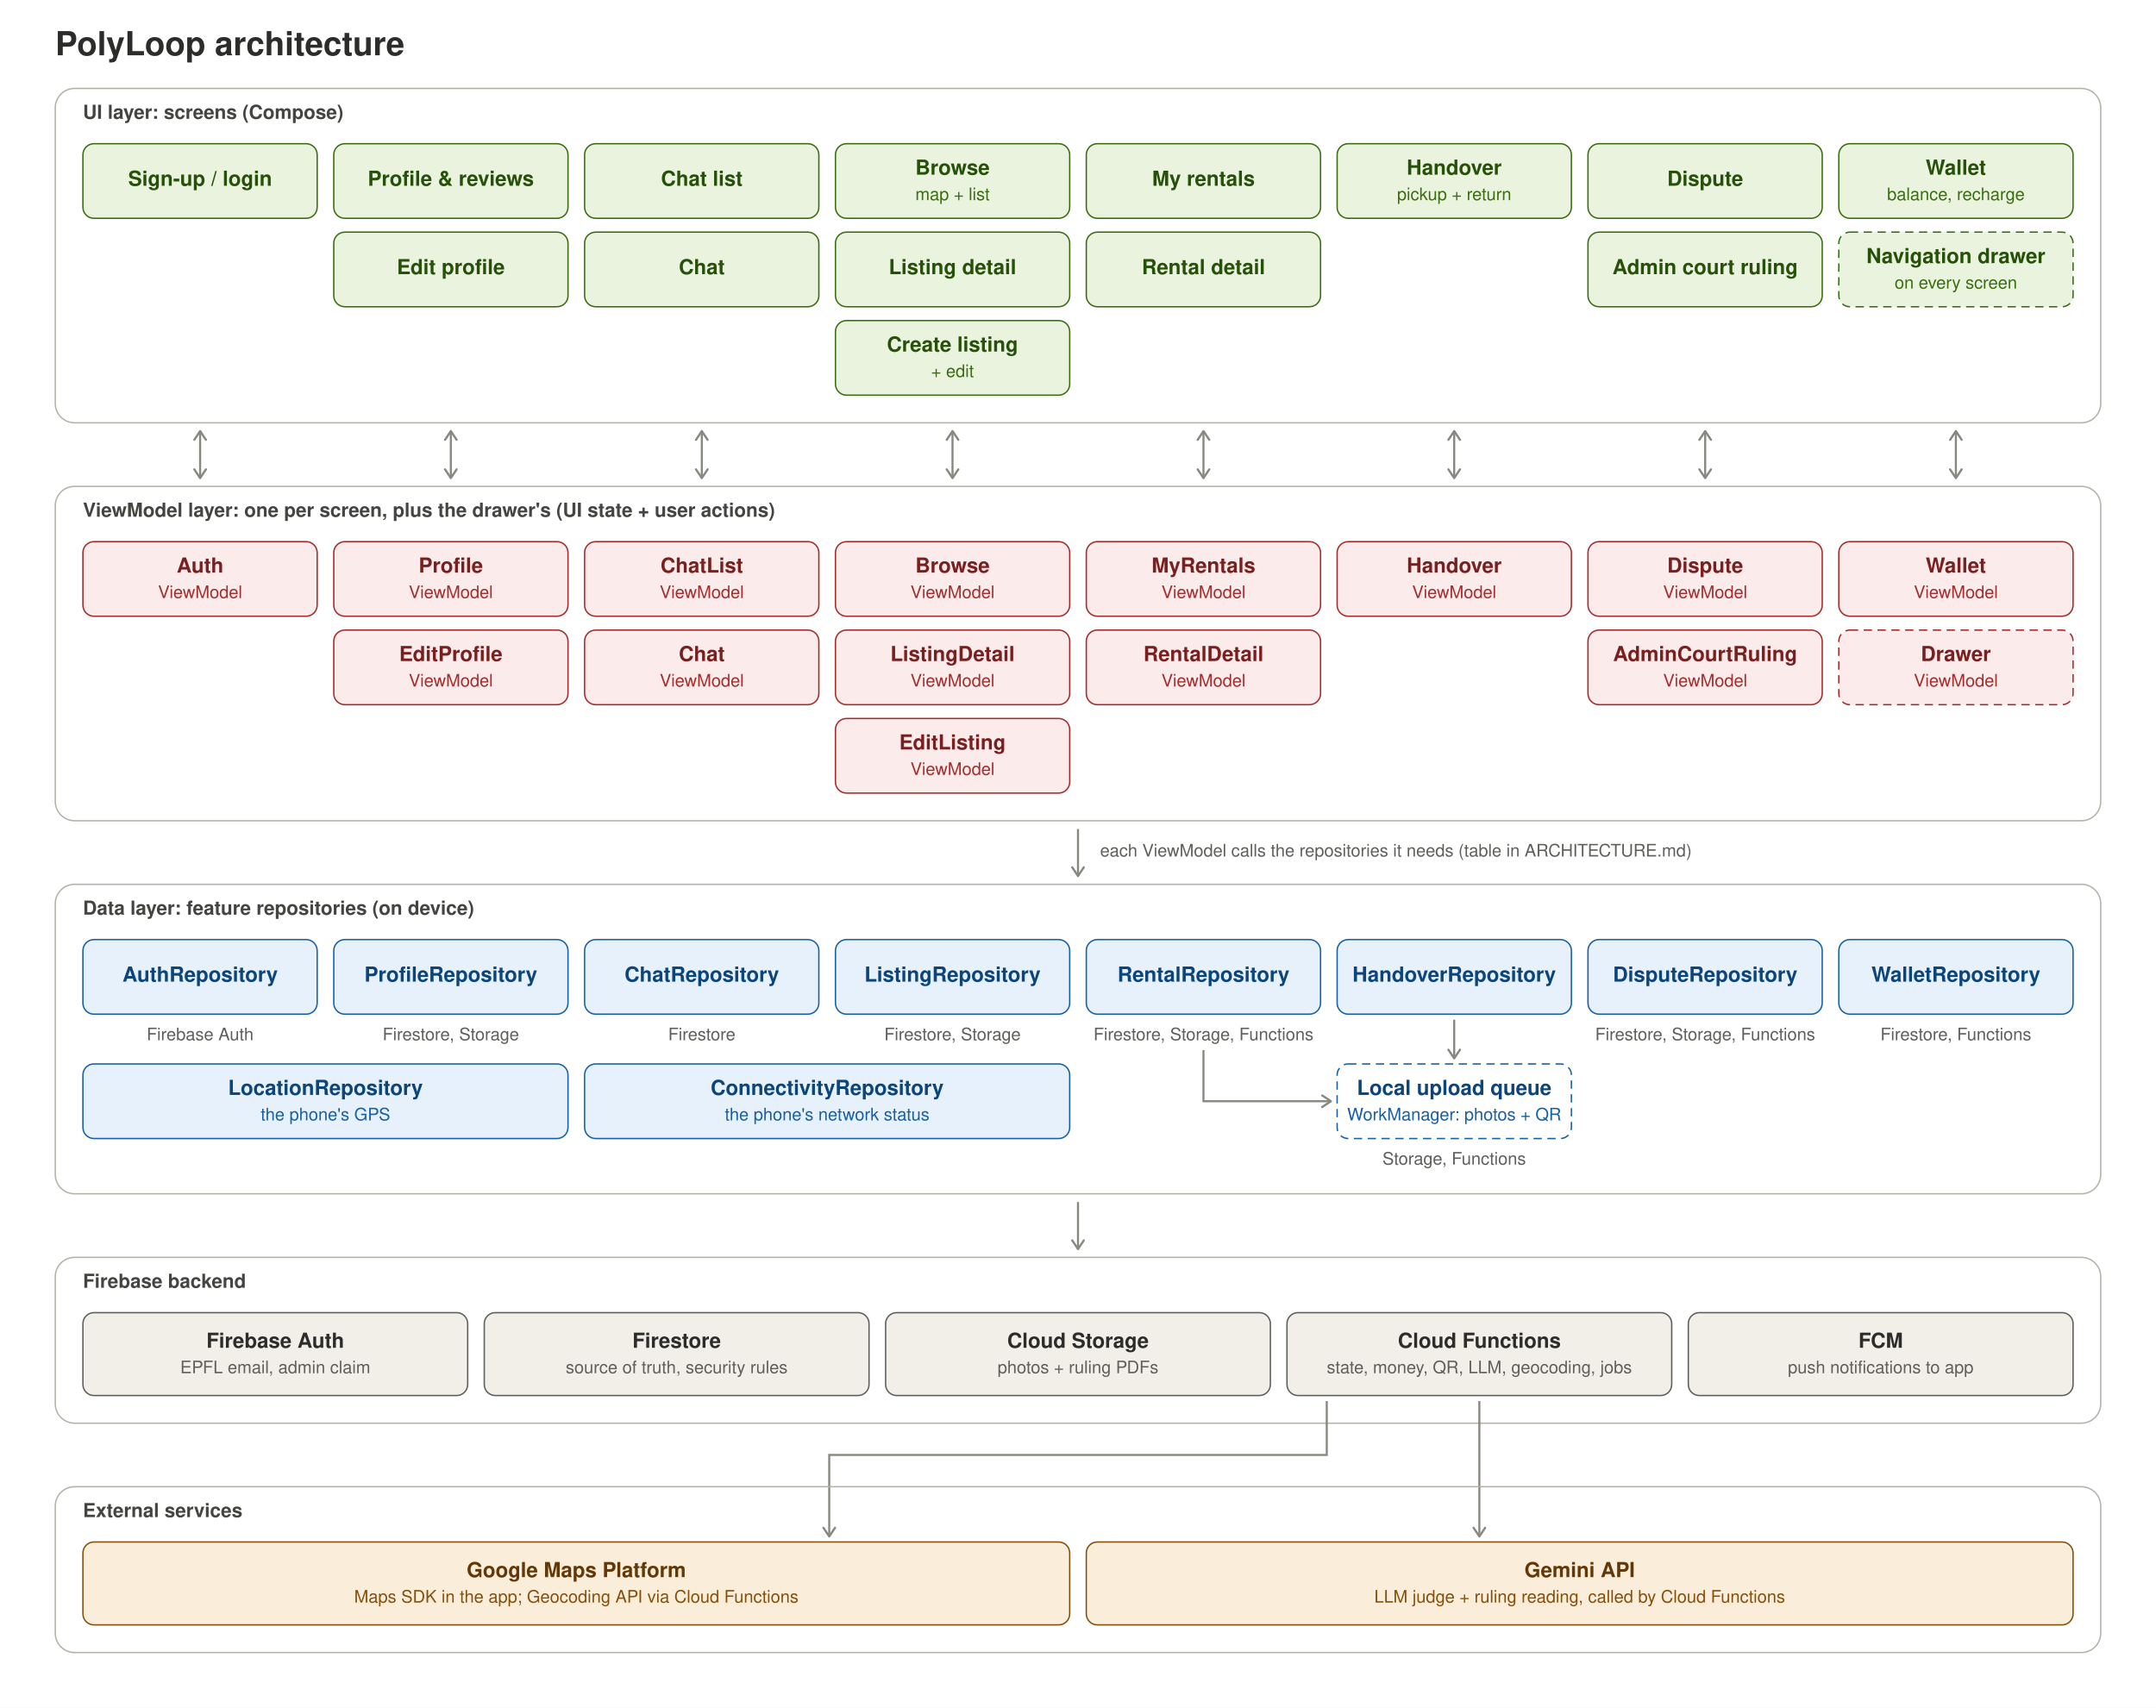
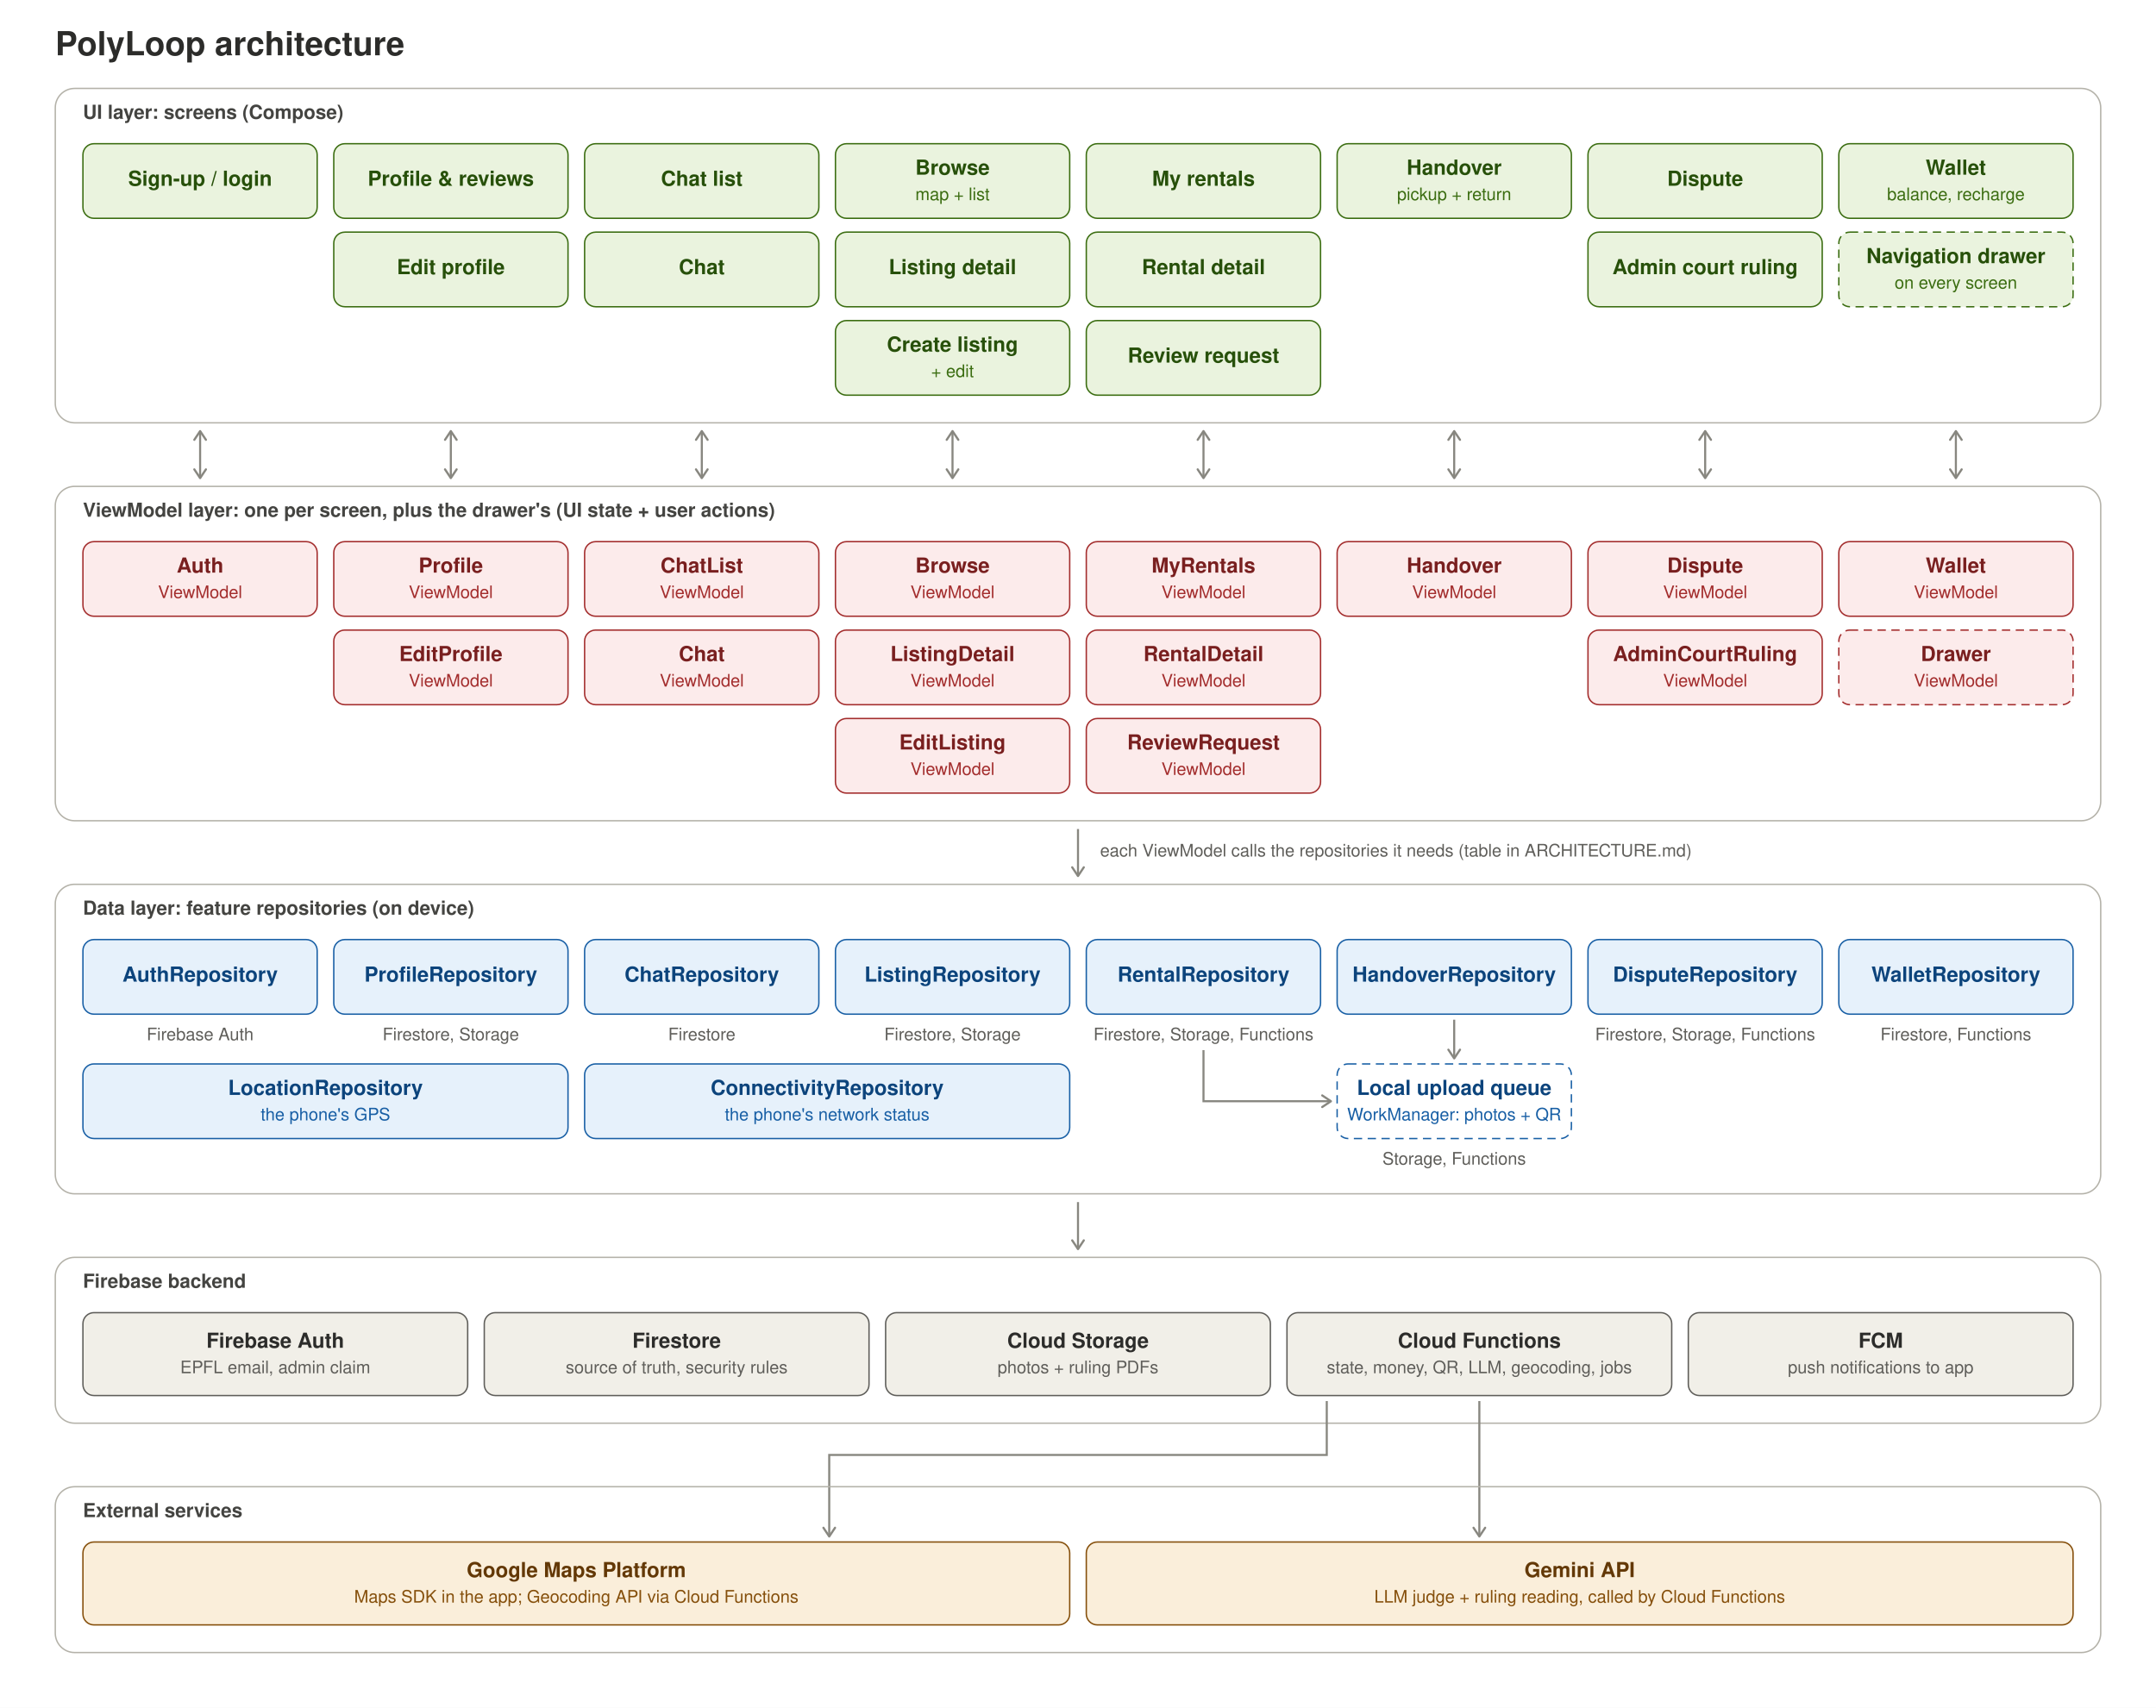
<svg xmlns="http://www.w3.org/2000/svg" width="1560" height="1236" viewBox="0 0 1560 1236">
  <defs>
    <marker id="a" viewBox="0 0 10 10" refX="8" refY="5" markerWidth="7" markerHeight="7" orient="auto-start-reverse">
      <path d="M2 1L8 5L2 9" fill="none" stroke="#888780" stroke-width="1.5" stroke-linecap="round" stroke-linejoin="round" />
    </marker>
  </defs>
  <rect width="1560" height="1236" fill="#FFFFFF" />
  <text x="40" y="40" font-family="Helvetica, Arial, sans-serif" font-size="24" font-weight="bold" fill="#2C2C2A">PolyLoop architecture</text>
  <rect x="40" y="64" width="1480" height="242" rx="14" fill="none" stroke="#B4B2A9" stroke-width="1" />
  <text x="60" y="86" font-family="Helvetica, Arial, sans-serif" font-size="14" font-weight="bold" fill="#444441">UI layer: screens (Compose)</text>
  <rect x="60.0" y="104.0" width="169.5" height="54.0" rx="8" fill="#EAF3DE" stroke="#3B6D11" stroke-width="1" />
  <text x="144.8" y="131.0" text-anchor="middle" dominant-baseline="central" font-family="Helvetica, Arial, sans-serif" font-size="15" font-weight="bold" fill="#27500A">Sign-up / login</text>
  <rect x="241.5" y="104.0" width="169.5" height="54.0" rx="8" fill="#EAF3DE" stroke="#3B6D11" stroke-width="1" />
  <text x="326.2" y="131.0" text-anchor="middle" dominant-baseline="central" font-family="Helvetica, Arial, sans-serif" font-size="15" font-weight="bold" fill="#27500A">Profile &amp; reviews</text>
  <rect x="241.5" y="168.0" width="169.5" height="54.0" rx="8" fill="#EAF3DE" stroke="#3B6D11" stroke-width="1" />
  <text x="326.2" y="195.0" text-anchor="middle" dominant-baseline="central" font-family="Helvetica, Arial, sans-serif" font-size="15" font-weight="bold" fill="#27500A">Edit profile</text>
  <rect x="423.0" y="104.0" width="169.5" height="54.0" rx="8" fill="#EAF3DE" stroke="#3B6D11" stroke-width="1" />
  <text x="507.8" y="131.0" text-anchor="middle" dominant-baseline="central" font-family="Helvetica, Arial, sans-serif" font-size="15" font-weight="bold" fill="#27500A">Chat list</text>
  <rect x="423.0" y="168.0" width="169.5" height="54.0" rx="8" fill="#EAF3DE" stroke="#3B6D11" stroke-width="1" />
  <text x="507.8" y="195.0" text-anchor="middle" dominant-baseline="central" font-family="Helvetica, Arial, sans-serif" font-size="15" font-weight="bold" fill="#27500A">Chat</text>
  <rect x="604.5" y="104.0" width="169.5" height="54.0" rx="8" fill="#EAF3DE" stroke="#3B6D11" stroke-width="1" />
  <text x="689.2" y="123.0" text-anchor="middle" dominant-baseline="central" font-family="Helvetica, Arial, sans-serif" font-size="15" font-weight="bold" fill="#27500A">Browse</text>
  <text x="689.2" y="142.0" text-anchor="middle" dominant-baseline="central" font-family="Helvetica, Arial, sans-serif" font-size="12.5" fill="#3B6D11">map + list</text>
  <rect x="604.5" y="168.0" width="169.5" height="54.0" rx="8" fill="#EAF3DE" stroke="#3B6D11" stroke-width="1" />
  <text x="689.2" y="195.0" text-anchor="middle" dominant-baseline="central" font-family="Helvetica, Arial, sans-serif" font-size="15" font-weight="bold" fill="#27500A">Listing detail</text>
  <rect x="604.5" y="232.0" width="169.5" height="54.0" rx="8" fill="#EAF3DE" stroke="#3B6D11" stroke-width="1" />
  <text x="689.2" y="251.0" text-anchor="middle" dominant-baseline="central" font-family="Helvetica, Arial, sans-serif" font-size="15" font-weight="bold" fill="#27500A">Create listing</text>
  <text x="689.2" y="270.0" text-anchor="middle" dominant-baseline="central" font-family="Helvetica, Arial, sans-serif" font-size="12.5" fill="#3B6D11">+ edit</text>
  <rect x="786.0" y="104.0" width="169.5" height="54.0" rx="8" fill="#EAF3DE" stroke="#3B6D11" stroke-width="1" />
  <text x="870.8" y="131.0" text-anchor="middle" dominant-baseline="central" font-family="Helvetica, Arial, sans-serif" font-size="15" font-weight="bold" fill="#27500A">My rentals</text>
  <rect x="786.0" y="168.0" width="169.5" height="54.0" rx="8" fill="#EAF3DE" stroke="#3B6D11" stroke-width="1" />
  <text x="870.8" y="195.0" text-anchor="middle" dominant-baseline="central" font-family="Helvetica, Arial, sans-serif" font-size="15" font-weight="bold" fill="#27500A">Rental detail</text>
+   <rect x="786.0" y="232.0" width="169.5" height="54.0" rx="8" fill="#EAF3DE" stroke="#3B6D11" stroke-width="1" />
+   <text x="870.8" y="259.0" text-anchor="middle" dominant-baseline="central" font-family="Helvetica, Arial, sans-serif" font-size="15" font-weight="bold" fill="#27500A">Review request</text>
  <rect x="967.5" y="104.0" width="169.5" height="54.0" rx="8" fill="#EAF3DE" stroke="#3B6D11" stroke-width="1" />
  <text x="1052.2" y="123.0" text-anchor="middle" dominant-baseline="central" font-family="Helvetica, Arial, sans-serif" font-size="15" font-weight="bold" fill="#27500A">Handover</text>
  <text x="1052.2" y="142.0" text-anchor="middle" dominant-baseline="central" font-family="Helvetica, Arial, sans-serif" font-size="12.5" fill="#3B6D11">pickup + return</text>
  <rect x="1149.0" y="104.0" width="169.5" height="54.0" rx="8" fill="#EAF3DE" stroke="#3B6D11" stroke-width="1" />
  <text x="1233.8" y="131.0" text-anchor="middle" dominant-baseline="central" font-family="Helvetica, Arial, sans-serif" font-size="15" font-weight="bold" fill="#27500A">Dispute</text>
  <rect x="1149.0" y="168.0" width="169.5" height="54.0" rx="8" fill="#EAF3DE" stroke="#3B6D11" stroke-width="1" />
  <text x="1233.8" y="195.0" text-anchor="middle" dominant-baseline="central" font-family="Helvetica, Arial, sans-serif" font-size="15" font-weight="bold" fill="#27500A">Admin court ruling</text>
  <rect x="1330.5" y="104.0" width="169.5" height="54.0" rx="8" fill="#EAF3DE" stroke="#3B6D11" stroke-width="1" />
  <text x="1415.2" y="123.0" text-anchor="middle" dominant-baseline="central" font-family="Helvetica, Arial, sans-serif" font-size="15" font-weight="bold" fill="#27500A">Wallet</text>
  <text x="1415.2" y="142.0" text-anchor="middle" dominant-baseline="central" font-family="Helvetica, Arial, sans-serif" font-size="12.5" fill="#3B6D11">balance, recharge</text>
  <rect x="1330.5" y="168.0" width="169.5" height="54.0" rx="8" fill="#EAF3DE" stroke="#3B6D11" stroke-width="1" stroke-dasharray="6 4" />
  <text x="1415.2" y="187.0" text-anchor="middle" dominant-baseline="central" font-family="Helvetica, Arial, sans-serif" font-size="15" font-weight="bold" fill="#27500A">Navigation drawer</text>
  <text x="1415.2" y="206.0" text-anchor="middle" dominant-baseline="central" font-family="Helvetica, Arial, sans-serif" font-size="12.5" fill="#3B6D11">on every screen</text>
  <line x1="144.8" y1="312" x2="144.8" y2="346" stroke="#888780" stroke-width="1.5" marker-end="url(#a)" marker-start="url(#a)" />
  <line x1="326.2" y1="312" x2="326.2" y2="346" stroke="#888780" stroke-width="1.5" marker-end="url(#a)" marker-start="url(#a)" />
  <line x1="507.8" y1="312" x2="507.8" y2="346" stroke="#888780" stroke-width="1.5" marker-end="url(#a)" marker-start="url(#a)" />
  <line x1="689.2" y1="312" x2="689.2" y2="346" stroke="#888780" stroke-width="1.5" marker-end="url(#a)" marker-start="url(#a)" />
  <line x1="870.8" y1="312" x2="870.8" y2="346" stroke="#888780" stroke-width="1.5" marker-end="url(#a)" marker-start="url(#a)" />
  <line x1="1052.2" y1="312" x2="1052.2" y2="346" stroke="#888780" stroke-width="1.5" marker-end="url(#a)" marker-start="url(#a)" />
  <line x1="1233.8" y1="312" x2="1233.8" y2="346" stroke="#888780" stroke-width="1.5" marker-end="url(#a)" marker-start="url(#a)" />
  <line x1="1415.2" y1="312" x2="1415.2" y2="346" stroke="#888780" stroke-width="1.5" marker-end="url(#a)" marker-start="url(#a)" />
  <rect x="40" y="352" width="1480" height="242" rx="14" fill="none" stroke="#B4B2A9" stroke-width="1" />
  <text x="60" y="374" font-family="Helvetica, Arial, sans-serif" font-size="14" font-weight="bold" fill="#444441">ViewModel layer: one per screen, plus the drawer's (UI state + user actions)</text>
  <rect x="60.0" y="392.0" width="169.5" height="54.0" rx="8" fill="#FCEBEB" stroke="#A32D2D" stroke-width="1" />
  <text x="144.8" y="411.0" text-anchor="middle" dominant-baseline="central" font-family="Helvetica, Arial, sans-serif" font-size="15" font-weight="bold" fill="#791F1F">Auth</text>
  <text x="144.8" y="430.0" text-anchor="middle" dominant-baseline="central" font-family="Helvetica, Arial, sans-serif" font-size="12.5" fill="#A32D2D">ViewModel</text>
  <rect x="241.5" y="392.0" width="169.5" height="54.0" rx="8" fill="#FCEBEB" stroke="#A32D2D" stroke-width="1" />
  <text x="326.2" y="411.0" text-anchor="middle" dominant-baseline="central" font-family="Helvetica, Arial, sans-serif" font-size="15" font-weight="bold" fill="#791F1F">Profile</text>
  <text x="326.2" y="430.0" text-anchor="middle" dominant-baseline="central" font-family="Helvetica, Arial, sans-serif" font-size="12.5" fill="#A32D2D">ViewModel</text>
  <rect x="241.5" y="456.0" width="169.5" height="54.0" rx="8" fill="#FCEBEB" stroke="#A32D2D" stroke-width="1" />
  <text x="326.2" y="475.0" text-anchor="middle" dominant-baseline="central" font-family="Helvetica, Arial, sans-serif" font-size="15" font-weight="bold" fill="#791F1F">EditProfile</text>
  <text x="326.2" y="494.0" text-anchor="middle" dominant-baseline="central" font-family="Helvetica, Arial, sans-serif" font-size="12.5" fill="#A32D2D">ViewModel</text>
  <rect x="423.0" y="392.0" width="169.5" height="54.0" rx="8" fill="#FCEBEB" stroke="#A32D2D" stroke-width="1" />
  <text x="507.8" y="411.0" text-anchor="middle" dominant-baseline="central" font-family="Helvetica, Arial, sans-serif" font-size="15" font-weight="bold" fill="#791F1F">ChatList</text>
  <text x="507.8" y="430.0" text-anchor="middle" dominant-baseline="central" font-family="Helvetica, Arial, sans-serif" font-size="12.5" fill="#A32D2D">ViewModel</text>
  <rect x="423.0" y="456.0" width="169.5" height="54.0" rx="8" fill="#FCEBEB" stroke="#A32D2D" stroke-width="1" />
  <text x="507.8" y="475.0" text-anchor="middle" dominant-baseline="central" font-family="Helvetica, Arial, sans-serif" font-size="15" font-weight="bold" fill="#791F1F">Chat</text>
  <text x="507.8" y="494.0" text-anchor="middle" dominant-baseline="central" font-family="Helvetica, Arial, sans-serif" font-size="12.5" fill="#A32D2D">ViewModel</text>
  <rect x="604.5" y="392.0" width="169.5" height="54.0" rx="8" fill="#FCEBEB" stroke="#A32D2D" stroke-width="1" />
  <text x="689.2" y="411.0" text-anchor="middle" dominant-baseline="central" font-family="Helvetica, Arial, sans-serif" font-size="15" font-weight="bold" fill="#791F1F">Browse</text>
  <text x="689.2" y="430.0" text-anchor="middle" dominant-baseline="central" font-family="Helvetica, Arial, sans-serif" font-size="12.5" fill="#A32D2D">ViewModel</text>
  <rect x="604.5" y="456.0" width="169.5" height="54.0" rx="8" fill="#FCEBEB" stroke="#A32D2D" stroke-width="1" />
  <text x="689.2" y="475.0" text-anchor="middle" dominant-baseline="central" font-family="Helvetica, Arial, sans-serif" font-size="15" font-weight="bold" fill="#791F1F">ListingDetail</text>
  <text x="689.2" y="494.0" text-anchor="middle" dominant-baseline="central" font-family="Helvetica, Arial, sans-serif" font-size="12.5" fill="#A32D2D">ViewModel</text>
  <rect x="604.5" y="520.0" width="169.5" height="54.0" rx="8" fill="#FCEBEB" stroke="#A32D2D" stroke-width="1" />
  <text x="689.2" y="539.0" text-anchor="middle" dominant-baseline="central" font-family="Helvetica, Arial, sans-serif" font-size="15" font-weight="bold" fill="#791F1F">EditListing</text>
  <text x="689.2" y="558.0" text-anchor="middle" dominant-baseline="central" font-family="Helvetica, Arial, sans-serif" font-size="12.5" fill="#A32D2D">ViewModel</text>
  <rect x="786.0" y="392.0" width="169.5" height="54.0" rx="8" fill="#FCEBEB" stroke="#A32D2D" stroke-width="1" />
  <text x="870.8" y="411.0" text-anchor="middle" dominant-baseline="central" font-family="Helvetica, Arial, sans-serif" font-size="15" font-weight="bold" fill="#791F1F">MyRentals</text>
  <text x="870.8" y="430.0" text-anchor="middle" dominant-baseline="central" font-family="Helvetica, Arial, sans-serif" font-size="12.5" fill="#A32D2D">ViewModel</text>
  <rect x="786.0" y="456.0" width="169.5" height="54.0" rx="8" fill="#FCEBEB" stroke="#A32D2D" stroke-width="1" />
  <text x="870.8" y="475.0" text-anchor="middle" dominant-baseline="central" font-family="Helvetica, Arial, sans-serif" font-size="15" font-weight="bold" fill="#791F1F">RentalDetail</text>
  <text x="870.8" y="494.0" text-anchor="middle" dominant-baseline="central" font-family="Helvetica, Arial, sans-serif" font-size="12.5" fill="#A32D2D">ViewModel</text>
+   <rect x="786.0" y="520.0" width="169.5" height="54.0" rx="8" fill="#FCEBEB" stroke="#A32D2D" stroke-width="1" />
+   <text x="870.8" y="539.0" text-anchor="middle" dominant-baseline="central" font-family="Helvetica, Arial, sans-serif" font-size="15" font-weight="bold" fill="#791F1F">ReviewRequest</text>
+   <text x="870.8" y="558.0" text-anchor="middle" dominant-baseline="central" font-family="Helvetica, Arial, sans-serif" font-size="12.5" fill="#A32D2D">ViewModel</text>
  <rect x="967.5" y="392.0" width="169.5" height="54.0" rx="8" fill="#FCEBEB" stroke="#A32D2D" stroke-width="1" />
  <text x="1052.2" y="411.0" text-anchor="middle" dominant-baseline="central" font-family="Helvetica, Arial, sans-serif" font-size="15" font-weight="bold" fill="#791F1F">Handover</text>
  <text x="1052.2" y="430.0" text-anchor="middle" dominant-baseline="central" font-family="Helvetica, Arial, sans-serif" font-size="12.5" fill="#A32D2D">ViewModel</text>
  <rect x="1149.0" y="392.0" width="169.5" height="54.0" rx="8" fill="#FCEBEB" stroke="#A32D2D" stroke-width="1" />
  <text x="1233.8" y="411.0" text-anchor="middle" dominant-baseline="central" font-family="Helvetica, Arial, sans-serif" font-size="15" font-weight="bold" fill="#791F1F">Dispute</text>
  <text x="1233.8" y="430.0" text-anchor="middle" dominant-baseline="central" font-family="Helvetica, Arial, sans-serif" font-size="12.5" fill="#A32D2D">ViewModel</text>
  <rect x="1149.0" y="456.0" width="169.5" height="54.0" rx="8" fill="#FCEBEB" stroke="#A32D2D" stroke-width="1" />
  <text x="1233.8" y="475.0" text-anchor="middle" dominant-baseline="central" font-family="Helvetica, Arial, sans-serif" font-size="15" font-weight="bold" fill="#791F1F">AdminCourtRuling</text>
  <text x="1233.8" y="494.0" text-anchor="middle" dominant-baseline="central" font-family="Helvetica, Arial, sans-serif" font-size="12.5" fill="#A32D2D">ViewModel</text>
  <rect x="1330.5" y="392.0" width="169.5" height="54.0" rx="8" fill="#FCEBEB" stroke="#A32D2D" stroke-width="1" />
  <text x="1415.2" y="411.0" text-anchor="middle" dominant-baseline="central" font-family="Helvetica, Arial, sans-serif" font-size="15" font-weight="bold" fill="#791F1F">Wallet</text>
  <text x="1415.2" y="430.0" text-anchor="middle" dominant-baseline="central" font-family="Helvetica, Arial, sans-serif" font-size="12.5" fill="#A32D2D">ViewModel</text>
  <rect x="1330.5" y="456.0" width="169.5" height="54.0" rx="8" fill="#FCEBEB" stroke="#A32D2D" stroke-width="1" stroke-dasharray="6 4" />
  <text x="1415.2" y="475.0" text-anchor="middle" dominant-baseline="central" font-family="Helvetica, Arial, sans-serif" font-size="15" font-weight="bold" fill="#791F1F">Drawer</text>
  <text x="1415.2" y="494.0" text-anchor="middle" dominant-baseline="central" font-family="Helvetica, Arial, sans-serif" font-size="12.5" fill="#A32D2D">ViewModel</text>
  <line x1="780.0" y1="600" x2="780.0" y2="634" stroke="#888780" stroke-width="1.5" marker-end="url(#a)" />
  <text x="796" y="617" dominant-baseline="central" font-family="Helvetica, Arial, sans-serif" font-size="12.5" fill="#5F5E5A">each ViewModel calls the repositories it needs (table in ARCHITECTURE.md)</text>
  <rect x="40" y="640" width="1480" height="224" rx="14" fill="none" stroke="#B4B2A9" stroke-width="1" />
  <text x="60" y="662" font-family="Helvetica, Arial, sans-serif" font-size="14" font-weight="bold" fill="#444441">Data layer: feature repositories (on device)</text>
  <rect x="60.0" y="680" width="169.5" height="54.0" rx="8" fill="#E6F1FB" stroke="#185FA5" stroke-width="1" />
  <text x="144.8" y="707" text-anchor="middle" dominant-baseline="central" font-family="Helvetica, Arial, sans-serif" font-size="15" font-weight="bold" fill="#0C447C">AuthRepository</text>
  <text x="144.8" y="750" text-anchor="middle" dominant-baseline="central" font-family="Helvetica, Arial, sans-serif" font-size="12.5" fill="#5F5E5A">Firebase Auth</text>
  <rect x="241.5" y="680" width="169.5" height="54.0" rx="8" fill="#E6F1FB" stroke="#185FA5" stroke-width="1" />
  <text x="326.2" y="707" text-anchor="middle" dominant-baseline="central" font-family="Helvetica, Arial, sans-serif" font-size="15" font-weight="bold" fill="#0C447C">ProfileRepository</text>
  <text x="326.2" y="750" text-anchor="middle" dominant-baseline="central" font-family="Helvetica, Arial, sans-serif" font-size="12.5" fill="#5F5E5A">Firestore, Storage</text>
  <rect x="423.0" y="680" width="169.5" height="54.0" rx="8" fill="#E6F1FB" stroke="#185FA5" stroke-width="1" />
  <text x="507.8" y="707" text-anchor="middle" dominant-baseline="central" font-family="Helvetica, Arial, sans-serif" font-size="15" font-weight="bold" fill="#0C447C">ChatRepository</text>
  <text x="507.8" y="750" text-anchor="middle" dominant-baseline="central" font-family="Helvetica, Arial, sans-serif" font-size="12.5" fill="#5F5E5A">Firestore</text>
  <rect x="604.5" y="680" width="169.5" height="54.0" rx="8" fill="#E6F1FB" stroke="#185FA5" stroke-width="1" />
  <text x="689.2" y="707" text-anchor="middle" dominant-baseline="central" font-family="Helvetica, Arial, sans-serif" font-size="15" font-weight="bold" fill="#0C447C">ListingRepository</text>
  <text x="689.2" y="750" text-anchor="middle" dominant-baseline="central" font-family="Helvetica, Arial, sans-serif" font-size="12.5" fill="#5F5E5A">Firestore, Storage</text>
  <rect x="786.0" y="680" width="169.5" height="54.0" rx="8" fill="#E6F1FB" stroke="#185FA5" stroke-width="1" />
  <text x="870.8" y="707" text-anchor="middle" dominant-baseline="central" font-family="Helvetica, Arial, sans-serif" font-size="15" font-weight="bold" fill="#0C447C">RentalRepository</text>
  <text x="870.8" y="750" text-anchor="middle" dominant-baseline="central" font-family="Helvetica, Arial, sans-serif" font-size="12.5" fill="#5F5E5A">Firestore, Storage, Functions</text>
  <path d="M870.8 760V797H963" fill="none" stroke="#888780" stroke-width="1.5" marker-end="url(#a)" />
  <rect x="967.5" y="680" width="169.5" height="54.0" rx="8" fill="#E6F1FB" stroke="#185FA5" stroke-width="1" />
  <text x="1052.2" y="707" text-anchor="middle" dominant-baseline="central" font-family="Helvetica, Arial, sans-serif" font-size="15" font-weight="bold" fill="#0C447C">HandoverRepository</text>
  <rect x="1149.0" y="680" width="169.5" height="54.0" rx="8" fill="#E6F1FB" stroke="#185FA5" stroke-width="1" />
  <text x="1233.8" y="707" text-anchor="middle" dominant-baseline="central" font-family="Helvetica, Arial, sans-serif" font-size="15" font-weight="bold" fill="#0C447C">DisputeRepository</text>
  <text x="1233.8" y="750" text-anchor="middle" dominant-baseline="central" font-family="Helvetica, Arial, sans-serif" font-size="12.5" fill="#5F5E5A">Firestore, Storage, Functions</text>
  <rect x="1330.5" y="680" width="169.5" height="54.0" rx="8" fill="#E6F1FB" stroke="#185FA5" stroke-width="1" />
  <text x="1415.2" y="707" text-anchor="middle" dominant-baseline="central" font-family="Helvetica, Arial, sans-serif" font-size="15" font-weight="bold" fill="#0C447C">WalletRepository</text>
  <text x="1415.2" y="750" text-anchor="middle" dominant-baseline="central" font-family="Helvetica, Arial, sans-serif" font-size="12.5" fill="#5F5E5A">Firestore, Functions</text>
  <line x1="1052.2" y1="738" x2="1052.2" y2="766" stroke="#888780" stroke-width="1.5" marker-end="url(#a)" />
  <rect x="967.5" y="770" width="169.5" height="54.0" rx="8" fill="#FFFFFF" stroke="#185FA5" stroke-width="1" stroke-dasharray="6 4" />
  <text x="1052.2" y="789" text-anchor="middle" dominant-baseline="central" font-family="Helvetica, Arial, sans-serif" font-size="15" font-weight="bold" fill="#0C447C">Local upload queue</text>
  <text x="1052.2" y="808" text-anchor="middle" dominant-baseline="central" font-family="Helvetica, Arial, sans-serif" font-size="12.5" fill="#185FA5">WorkManager: photos + QR</text>
  <text x="1052.2" y="840" text-anchor="middle" dominant-baseline="central" font-family="Helvetica, Arial, sans-serif" font-size="12.5" fill="#5F5E5A">Storage, Functions</text>
  <rect x="60.0" y="770.0" width="351.0" height="54.0" rx="8" fill="#E6F1FB" stroke="#185FA5" stroke-width="1" />
  <text x="235.5" y="789.0" text-anchor="middle" dominant-baseline="central" font-family="Helvetica, Arial, sans-serif" font-size="15" font-weight="bold" fill="#0C447C">LocationRepository</text>
  <text x="235.5" y="808.0" text-anchor="middle" dominant-baseline="central" font-family="Helvetica, Arial, sans-serif" font-size="12.5" fill="#185FA5">the phone's GPS</text>
  <rect x="423.0" y="770.0" width="351.0" height="54.0" rx="8" fill="#E6F1FB" stroke="#185FA5" stroke-width="1" />
  <text x="598.5" y="789.0" text-anchor="middle" dominant-baseline="central" font-family="Helvetica, Arial, sans-serif" font-size="15" font-weight="bold" fill="#0C447C">ConnectivityRepository</text>
  <text x="598.5" y="808.0" text-anchor="middle" dominant-baseline="central" font-family="Helvetica, Arial, sans-serif" font-size="12.5" fill="#185FA5">the phone's network status</text>
  <line x1="780.0" y1="870" x2="780.0" y2="904" stroke="#888780" stroke-width="1.5" marker-end="url(#a)" />
  <rect x="40" y="910" width="1480" height="120" rx="14" fill="none" stroke="#B4B2A9" stroke-width="1" />
  <text x="60" y="932" font-family="Helvetica, Arial, sans-serif" font-size="14" font-weight="bold" fill="#444441">Firebase backend</text>
  <rect x="60.0" y="950" width="278.4" height="60.0" rx="8" fill="#F1EFE8" stroke="#5F5E5A" stroke-width="1" />
  <text x="199.2" y="972" text-anchor="middle" dominant-baseline="central" font-family="Helvetica, Arial, sans-serif" font-size="15" font-weight="bold" fill="#2C2C2A">Firebase Auth</text>
  <text x="199.2" y="991" text-anchor="middle" dominant-baseline="central" font-family="Helvetica, Arial, sans-serif" font-size="12.5" fill="#5F5E5A">EPFL email, admin claim</text>
  <rect x="350.4" y="950" width="278.4" height="60.0" rx="8" fill="#F1EFE8" stroke="#5F5E5A" stroke-width="1" />
  <text x="489.6" y="972" text-anchor="middle" dominant-baseline="central" font-family="Helvetica, Arial, sans-serif" font-size="15" font-weight="bold" fill="#2C2C2A">Firestore</text>
  <text x="489.6" y="991" text-anchor="middle" dominant-baseline="central" font-family="Helvetica, Arial, sans-serif" font-size="12.5" fill="#5F5E5A">source of truth, security rules</text>
  <rect x="640.8" y="950" width="278.4" height="60.0" rx="8" fill="#F1EFE8" stroke="#5F5E5A" stroke-width="1" />
  <text x="780.0" y="972" text-anchor="middle" dominant-baseline="central" font-family="Helvetica, Arial, sans-serif" font-size="15" font-weight="bold" fill="#2C2C2A">Cloud Storage</text>
  <text x="780.0" y="991" text-anchor="middle" dominant-baseline="central" font-family="Helvetica, Arial, sans-serif" font-size="12.5" fill="#5F5E5A">photos + ruling PDFs</text>
  <rect x="931.2" y="950" width="278.4" height="60.0" rx="8" fill="#F1EFE8" stroke="#5F5E5A" stroke-width="1" />
  <text x="1070.4" y="972" text-anchor="middle" dominant-baseline="central" font-family="Helvetica, Arial, sans-serif" font-size="15" font-weight="bold" fill="#2C2C2A">Cloud Functions</text>
  <text x="1070.4" y="991" text-anchor="middle" dominant-baseline="central" font-family="Helvetica, Arial, sans-serif" font-size="12.5" fill="#5F5E5A">state, money, QR, LLM, geocoding, jobs</text>
  <rect x="1221.6" y="950" width="278.4" height="60.0" rx="8" fill="#F1EFE8" stroke="#5F5E5A" stroke-width="1" />
  <text x="1360.8" y="972" text-anchor="middle" dominant-baseline="central" font-family="Helvetica, Arial, sans-serif" font-size="15" font-weight="bold" fill="#2C2C2A">FCM</text>
  <text x="1360.8" y="991" text-anchor="middle" dominant-baseline="central" font-family="Helvetica, Arial, sans-serif" font-size="12.5" fill="#5F5E5A">push notifications to app</text>
  <line x1="1070.4" y1="1014" x2="1070.4" y2="1112" stroke="#888780" stroke-width="1.5" marker-end="url(#a)" />
  <path d="M960 1014V1053H600V1112" fill="none" stroke="#888780" stroke-width="1.5" marker-end="url(#a)" />
  <rect x="40" y="1076" width="1480" height="120" rx="14" fill="none" stroke="#B4B2A9" stroke-width="1" />
  <text x="60" y="1098" font-family="Helvetica, Arial, sans-serif" font-size="14" font-weight="bold" fill="#444441">External services</text>
  <rect x="60.0" y="1116" width="714.0" height="60.0" rx="8" fill="#FAEEDA" stroke="#854F0B" stroke-width="1" />
  <text x="417.0" y="1138" text-anchor="middle" dominant-baseline="central" font-family="Helvetica, Arial, sans-serif" font-size="15" font-weight="bold" fill="#633806">Google Maps Platform</text>
  <text x="417.0" y="1157" text-anchor="middle" dominant-baseline="central" font-family="Helvetica, Arial, sans-serif" font-size="12.5" fill="#854F0B">Maps SDK in the app; Geocoding API via Cloud Functions</text>
  <rect x="786.0" y="1116" width="714.0" height="60.0" rx="8" fill="#FAEEDA" stroke="#854F0B" stroke-width="1" />
  <text x="1143.0" y="1138" text-anchor="middle" dominant-baseline="central" font-family="Helvetica, Arial, sans-serif" font-size="15" font-weight="bold" fill="#633806">Gemini API</text>
  <text x="1143.0" y="1157" text-anchor="middle" dominant-baseline="central" font-family="Helvetica, Arial, sans-serif" font-size="12.5" fill="#854F0B">LLM judge + ruling reading, called by Cloud Functions</text>
</svg>
